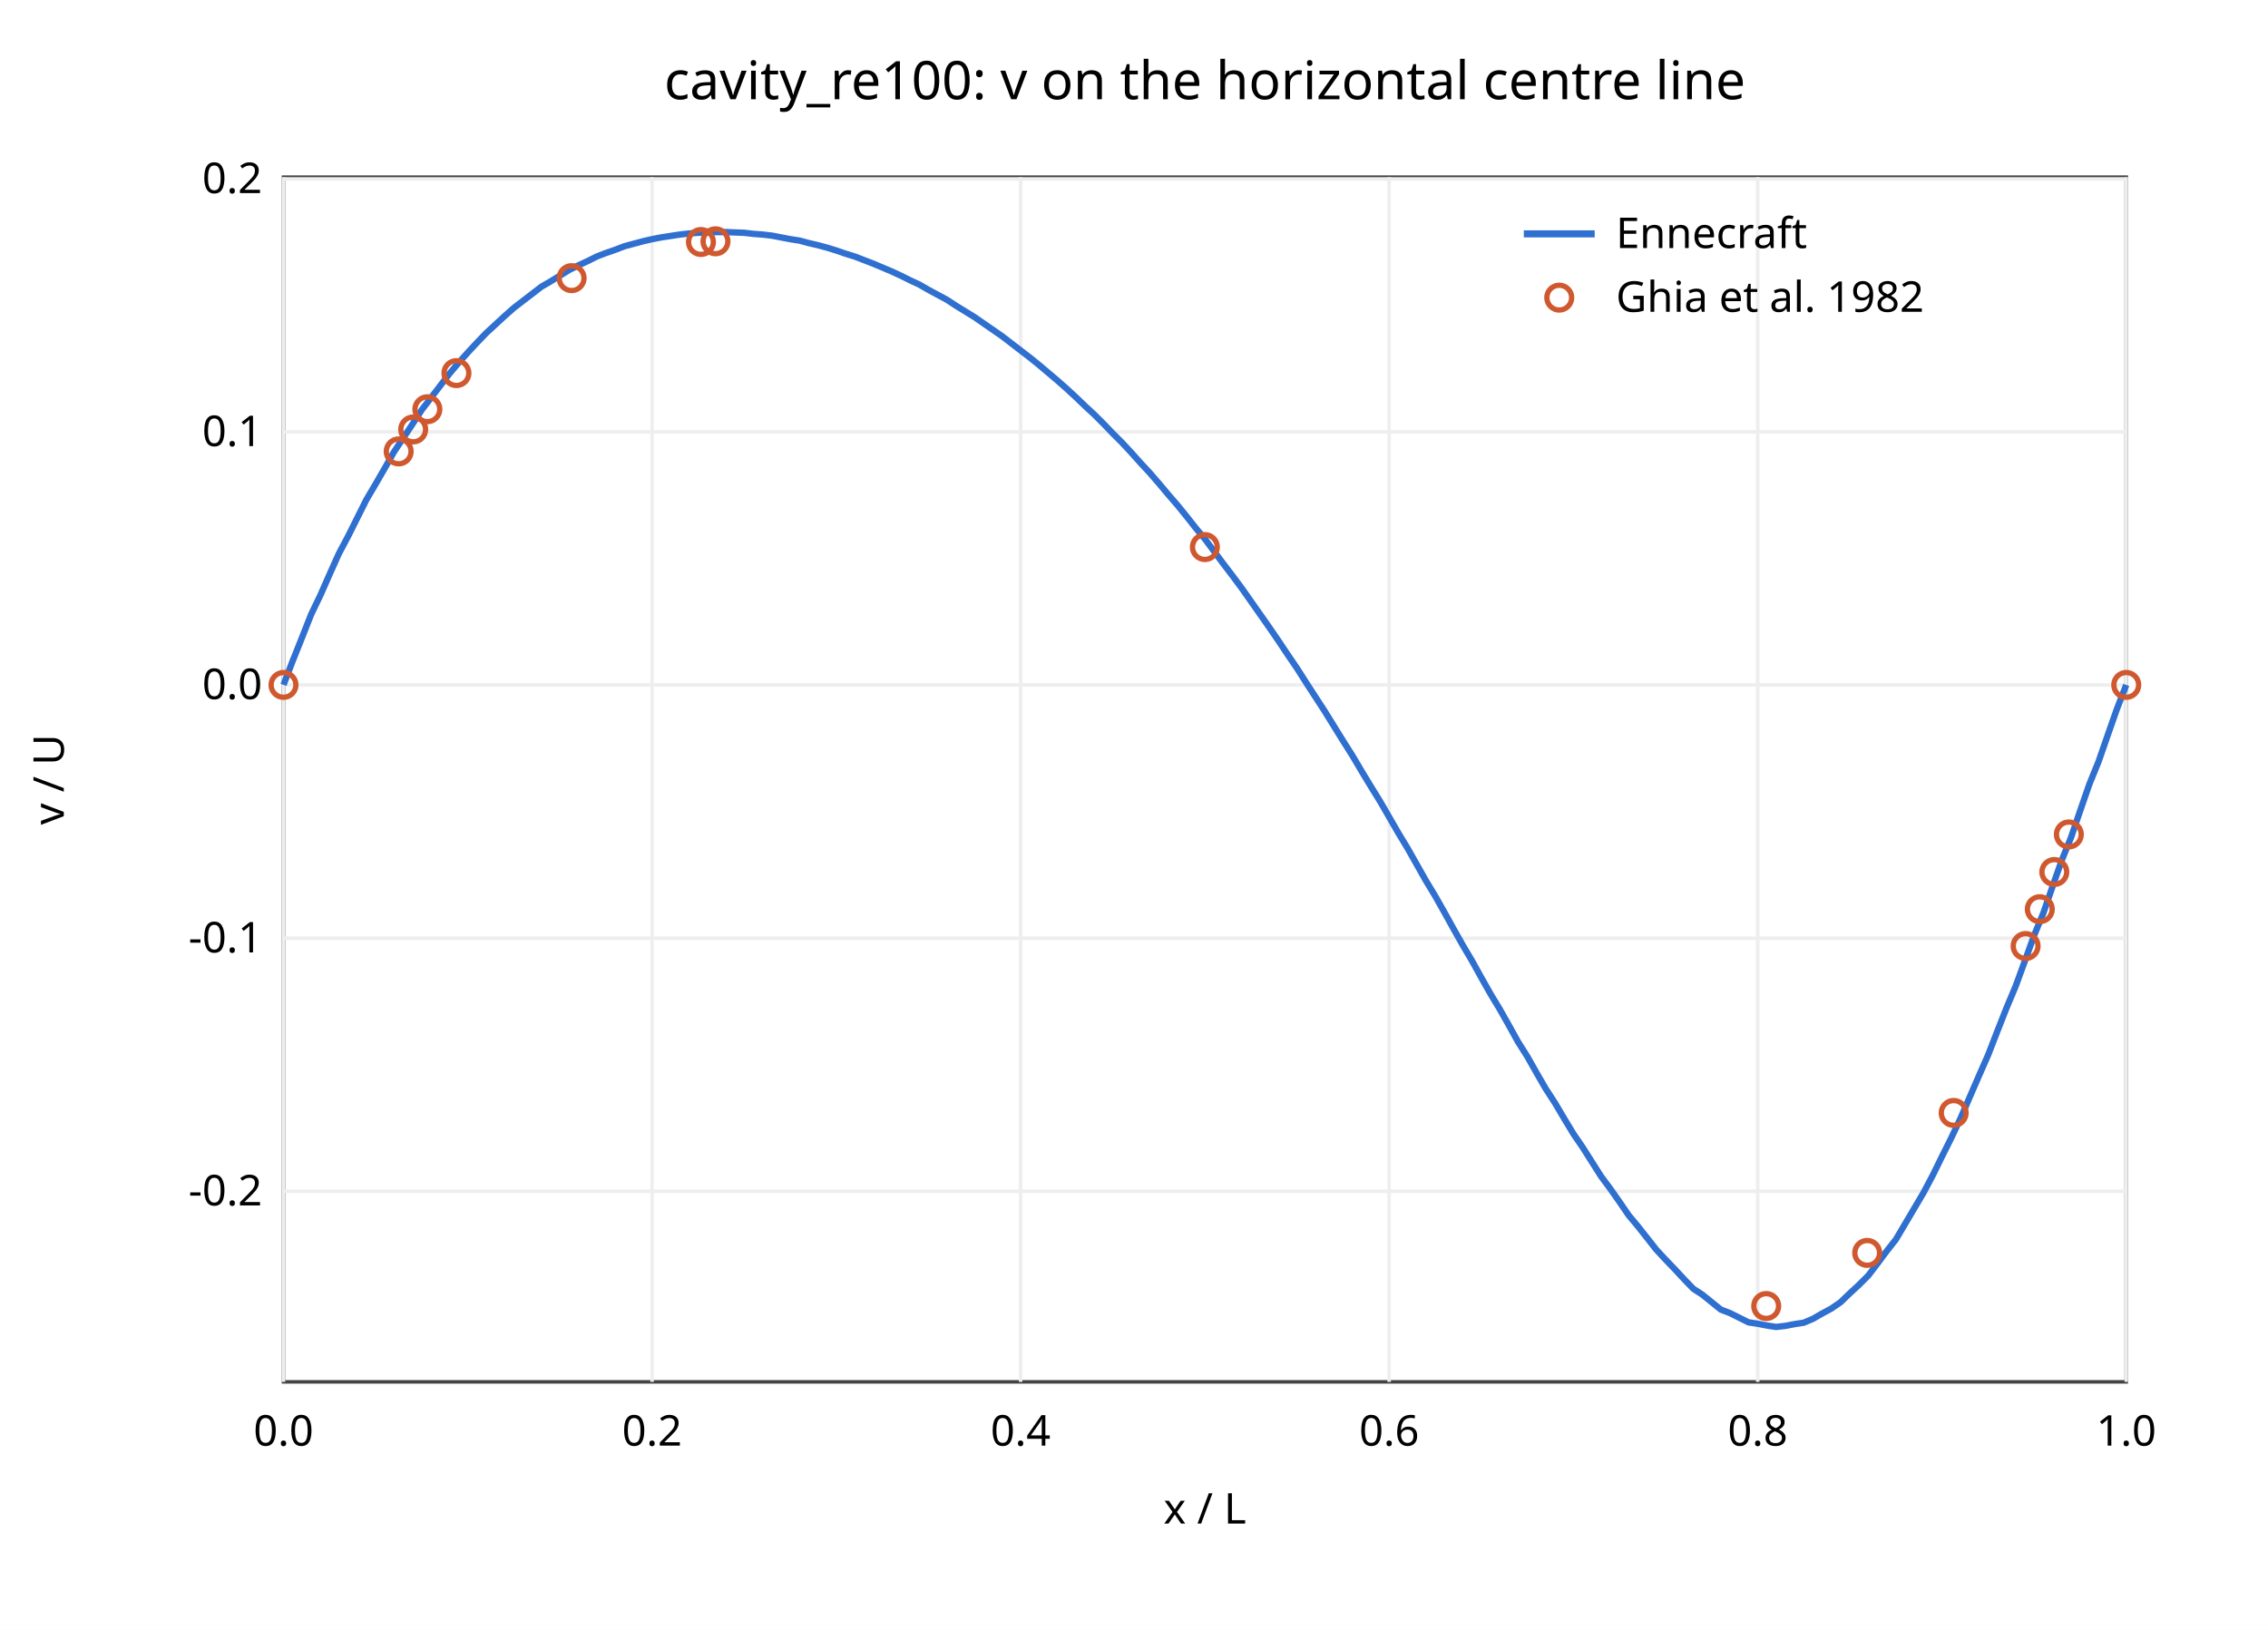
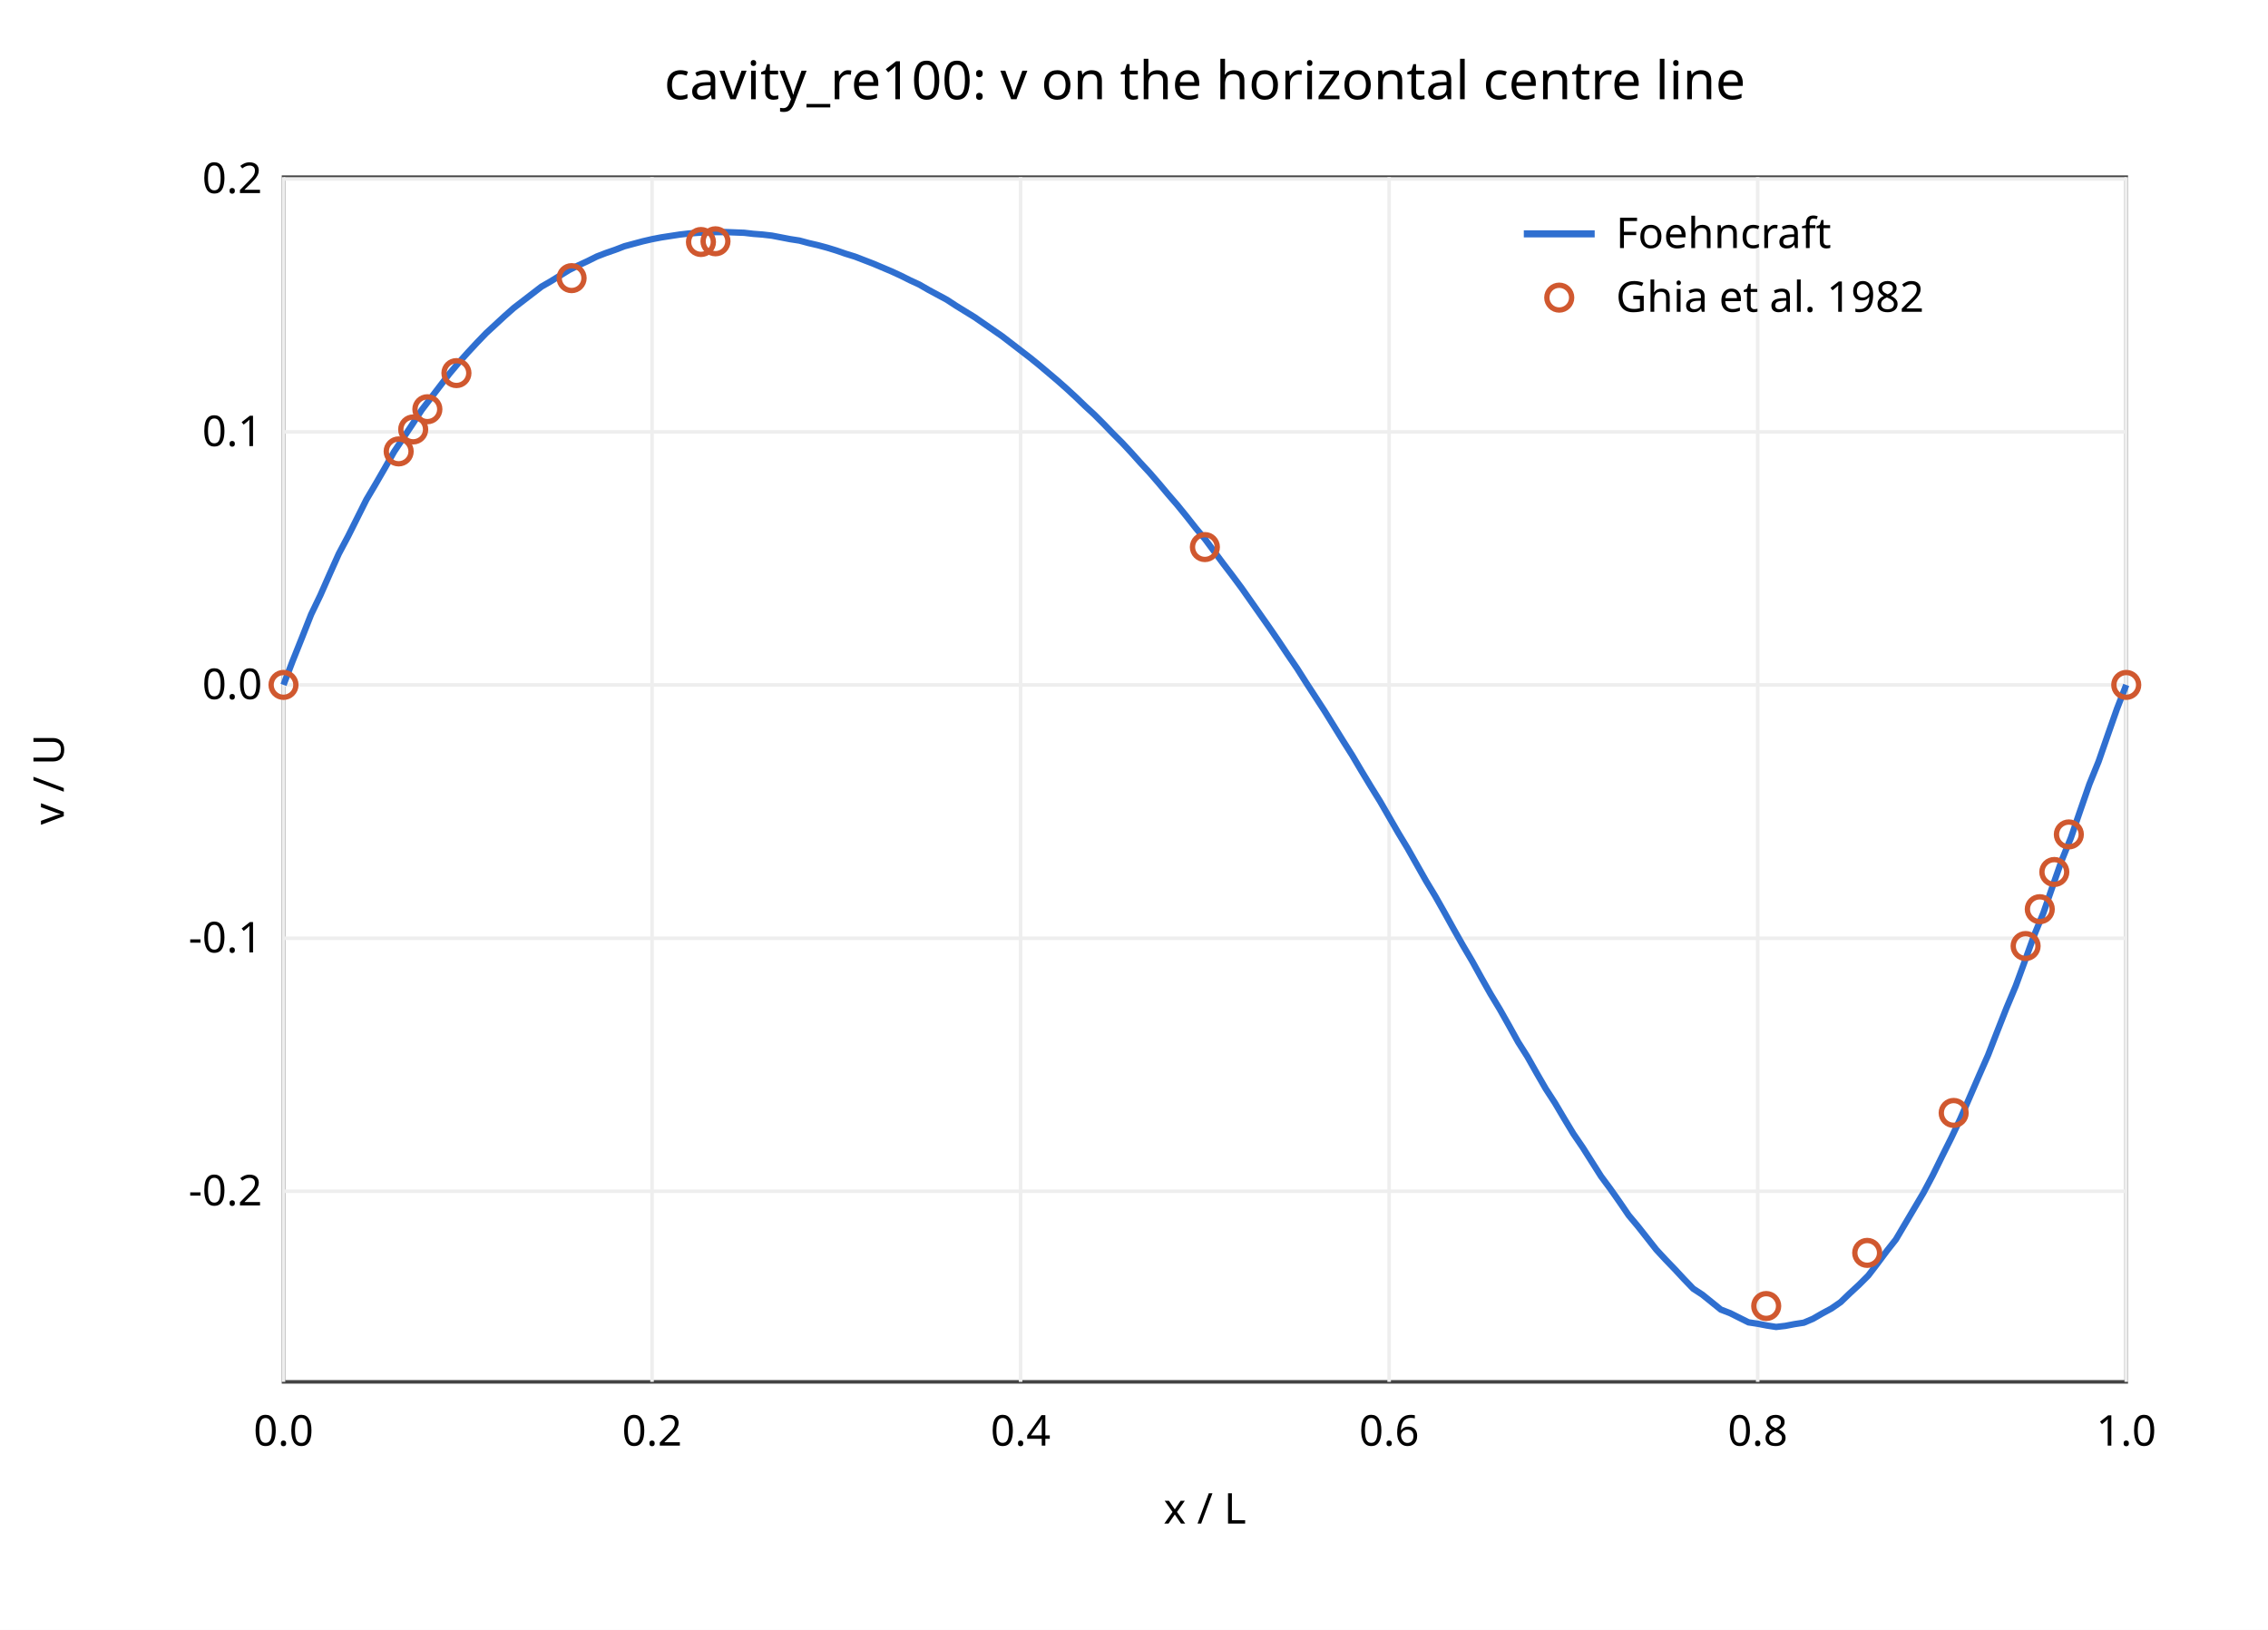
<svg xmlns="http://www.w3.org/2000/svg" width="640" height="460" viewBox="0 0 640 460" font-family="sans-serif" font-size="12">
  <rect width="640" height="460" fill="#fff" />
  <text x="340" y="28" text-anchor="middle" font-size="15">cavity_re100: v on the horizontal centre line</text>
  <rect x="80" y="50" width="520" height="340" fill="none" stroke="#444" />
  <text x="340" y="430" text-anchor="middle">x / L</text>
  <text x="18" y="220" text-anchor="middle" transform="rotate(-90 18 220)">v / U</text>
  <line x1="80.0" x2="80.0" y1="50" y2="390" stroke="#eee" />
  <text x="80.0" y="408" text-anchor="middle">0.0</text>
  <line x1="184.0" x2="184.0" y1="50" y2="390" stroke="#eee" />
  <text x="184.0" y="408" text-anchor="middle">0.2</text>
  <line x1="288.0" x2="288.0" y1="50" y2="390" stroke="#eee" />
  <text x="288.0" y="408" text-anchor="middle">0.4</text>
  <line x1="392.0" x2="392.0" y1="50" y2="390" stroke="#eee" />
  <text x="392.0" y="408" text-anchor="middle">0.6</text>
  <line x1="496.0" x2="496.0" y1="50" y2="390" stroke="#eee" />
  <text x="496.0" y="408" text-anchor="middle">0.8</text>
  <line x1="600.0" x2="600.0" y1="50" y2="390" stroke="#eee" />
  <text x="600.0" y="408" text-anchor="middle">1.0</text>
  <line x1="80" x2="600" y1="336.2" y2="336.2" stroke="#eee" />
  <text x="74" y="340.2" text-anchor="end">-0.2</text>
  <line x1="80" x2="600" y1="264.8" y2="264.8" stroke="#eee" />
  <text x="74" y="268.8" text-anchor="end">-0.1</text>
  <line x1="80" x2="600" y1="193.3" y2="193.3" stroke="#eee" />
  <text x="74" y="197.3" text-anchor="end">0.0</text>
  <line x1="80" x2="600" y1="121.9" y2="121.9" stroke="#eee" />
  <text x="74" y="125.9" text-anchor="end">0.1</text>
  <line x1="80" x2="600" y1="50.5" y2="50.5" stroke="#eee" />
  <text x="74" y="54.5" text-anchor="end">0.2</text>
  <polyline points="80.0,193.3 82.6,186.5 85.2,180.0 87.8,173.4 90.4,168.0 93.0,162.1 95.6,156.3 98.2,151.4 100.8,146.2 103.4,141.0 106.0,136.6 108.6,132.1 111.2,127.5 113.8,123.6 116.4,119.7 119.0,115.7 121.6,112.3 124.2,108.9 126.8,105.5 129.4,102.4 132.0,99.5 134.6,96.7 137.2,94.0 139.8,91.6 142.4,89.2 145.0,86.9 147.6,84.9 150.2,82.9 152.8,80.9 155.4,79.4 158.0,77.8 160.6,76.2 163.2,74.9 165.8,73.7 168.4,72.4 171.0,71.4 173.6,70.5 176.2,69.5 178.8,68.8 181.4,68.1 184.0,67.5 186.6,67.0 189.2,66.6 191.8,66.2 194.4,65.9 197.0,65.7 199.6,65.6 202.2,65.5 204.8,65.5 207.4,65.6 210.0,65.7 212.6,66.0 215.2,66.2 217.8,66.5 220.4,67.0 223.0,67.5 225.6,67.9 228.2,68.6 230.8,69.2 233.4,69.9 236.0,70.7 238.6,71.6 241.2,72.4 243.8,73.4 246.4,74.4 249.0,75.5 251.6,76.6 254.2,77.8 256.8,79.1 259.4,80.3 262.0,81.8 264.6,83.2 267.2,84.6 269.8,86.3 272.4,87.9 275.0,89.5 277.6,91.3 280.2,93.1 282.8,94.9 285.4,96.9 288.0,98.9 290.6,100.9 293.2,103.0 295.8,105.2 298.4,107.4 301.0,109.7 303.6,112.1 306.2,114.6 308.8,117.0 311.4,119.6 314.0,122.3 316.6,124.9 319.2,127.7 321.8,130.6 324.4,133.4 327.0,136.4 329.6,139.5 332.2,142.5 334.8,145.7 337.4,149.0 340.0,152.1 342.6,155.6 345.2,159.1 347.8,162.5 350.4,166.0 353.0,169.7 355.6,173.4 358.2,177.1 360.8,180.9 363.4,184.8 366.0,188.6 368.6,192.7 371.2,196.7 373.8,200.7 376.4,204.9 379.0,209.1 381.6,213.2 384.2,217.6 386.8,221.9 389.4,226.1 392.0,230.6 394.6,235.1 397.2,239.4 399.8,244.0 402.4,248.6 405.0,252.9 407.6,257.5 410.2,262.2 412.8,266.8 415.4,271.2 418.0,275.9 420.6,280.5 423.2,284.8 425.8,289.4 428.4,294.1 431.0,298.2 433.6,302.8 436.2,307.3 438.8,311.3 441.4,315.7 444.0,320.0 446.6,323.8 449.2,327.9 451.8,332.0 454.4,335.5 457.0,339.2 459.6,343.0 462.2,346.1 464.8,349.4 467.4,352.7 470.0,355.5 472.6,358.2 475.2,361.0 477.8,363.7 480.4,365.4 483.0,367.5 485.6,369.6 488.2,370.6 490.8,371.9 493.4,373.2 496.0,373.6 498.6,374.1 501.2,374.5 503.8,374.2 506.4,373.7 509.0,373.3 511.6,372.2 514.2,370.7 516.8,369.3 519.4,367.5 522.0,365.0 524.6,362.6 527.2,360.0 529.8,356.6 532.4,353.1 535.0,349.8 537.6,345.4 540.2,341.0 542.8,336.6 545.4,331.7 548.0,326.4 550.6,321.2 553.2,315.7 555.8,309.7 558.4,303.7 561.0,297.8 563.6,291.1 566.2,284.5 568.8,278.3 571.4,271.2 574.0,264.0 576.6,257.7 579.2,250.2 581.8,242.8 584.4,236.4 587.0,228.8 589.6,221.3 592.2,214.9 594.8,207.4 597.4,200.0 600.0,193.3" fill="none" stroke="#2f6fd0" stroke-width="1.8" />
  <line x1="430" x2="450" y1="66" y2="66" stroke="#2f6fd0" stroke-width="2" />
-   <text x="456" y="70">Ennecraft</text>
+   <text x="456" y="70">Foehncraft</text>
  <circle cx="600.0" cy="193.3" r="3.5" fill="none" stroke="#d0582f" stroke-width="1.5" />
  <circle cx="583.8" cy="235.5" r="3.5" fill="none" stroke="#d0582f" stroke-width="1.5" />
  <circle cx="579.7" cy="246.1" r="3.5" fill="none" stroke="#d0582f" stroke-width="1.5" />
  <circle cx="575.6" cy="256.6" r="3.5" fill="none" stroke="#d0582f" stroke-width="1.5" />
  <circle cx="571.6" cy="267.0" r="3.5" fill="none" stroke="#d0582f" stroke-width="1.5" />
  <circle cx="551.3" cy="314.1" r="3.5" fill="none" stroke="#d0582f" stroke-width="1.5" />
  <circle cx="526.9" cy="353.6" r="3.5" fill="none" stroke="#d0582f" stroke-width="1.5" />
  <circle cx="498.4" cy="368.6" r="3.5" fill="none" stroke="#d0582f" stroke-width="1.5" />
  <circle cx="340.0" cy="154.4" r="3.5" fill="none" stroke="#d0582f" stroke-width="1.5" />
  <circle cx="201.9" cy="68.1" r="3.5" fill="none" stroke="#d0582f" stroke-width="1.5" />
  <circle cx="197.8" cy="68.3" r="3.5" fill="none" stroke="#d0582f" stroke-width="1.5" />
  <circle cx="161.3" cy="78.5" r="3.5" fill="none" stroke="#d0582f" stroke-width="1.5" />
  <circle cx="128.8" cy="105.3" r="3.5" fill="none" stroke="#d0582f" stroke-width="1.5" />
  <circle cx="120.6" cy="115.5" r="3.5" fill="none" stroke="#d0582f" stroke-width="1.5" />
  <circle cx="116.6" cy="121.2" r="3.5" fill="none" stroke="#d0582f" stroke-width="1.5" />
  <circle cx="112.5" cy="127.4" r="3.5" fill="none" stroke="#d0582f" stroke-width="1.5" />
  <circle cx="80.0" cy="193.3" r="3.5" fill="none" stroke="#d0582f" stroke-width="1.5" />
  <circle cx="440" cy="84" r="3.5" fill="none" stroke="#d0582f" stroke-width="1.5" />
  <text x="456" y="88">Ghia et al. 1982</text>
</svg>
